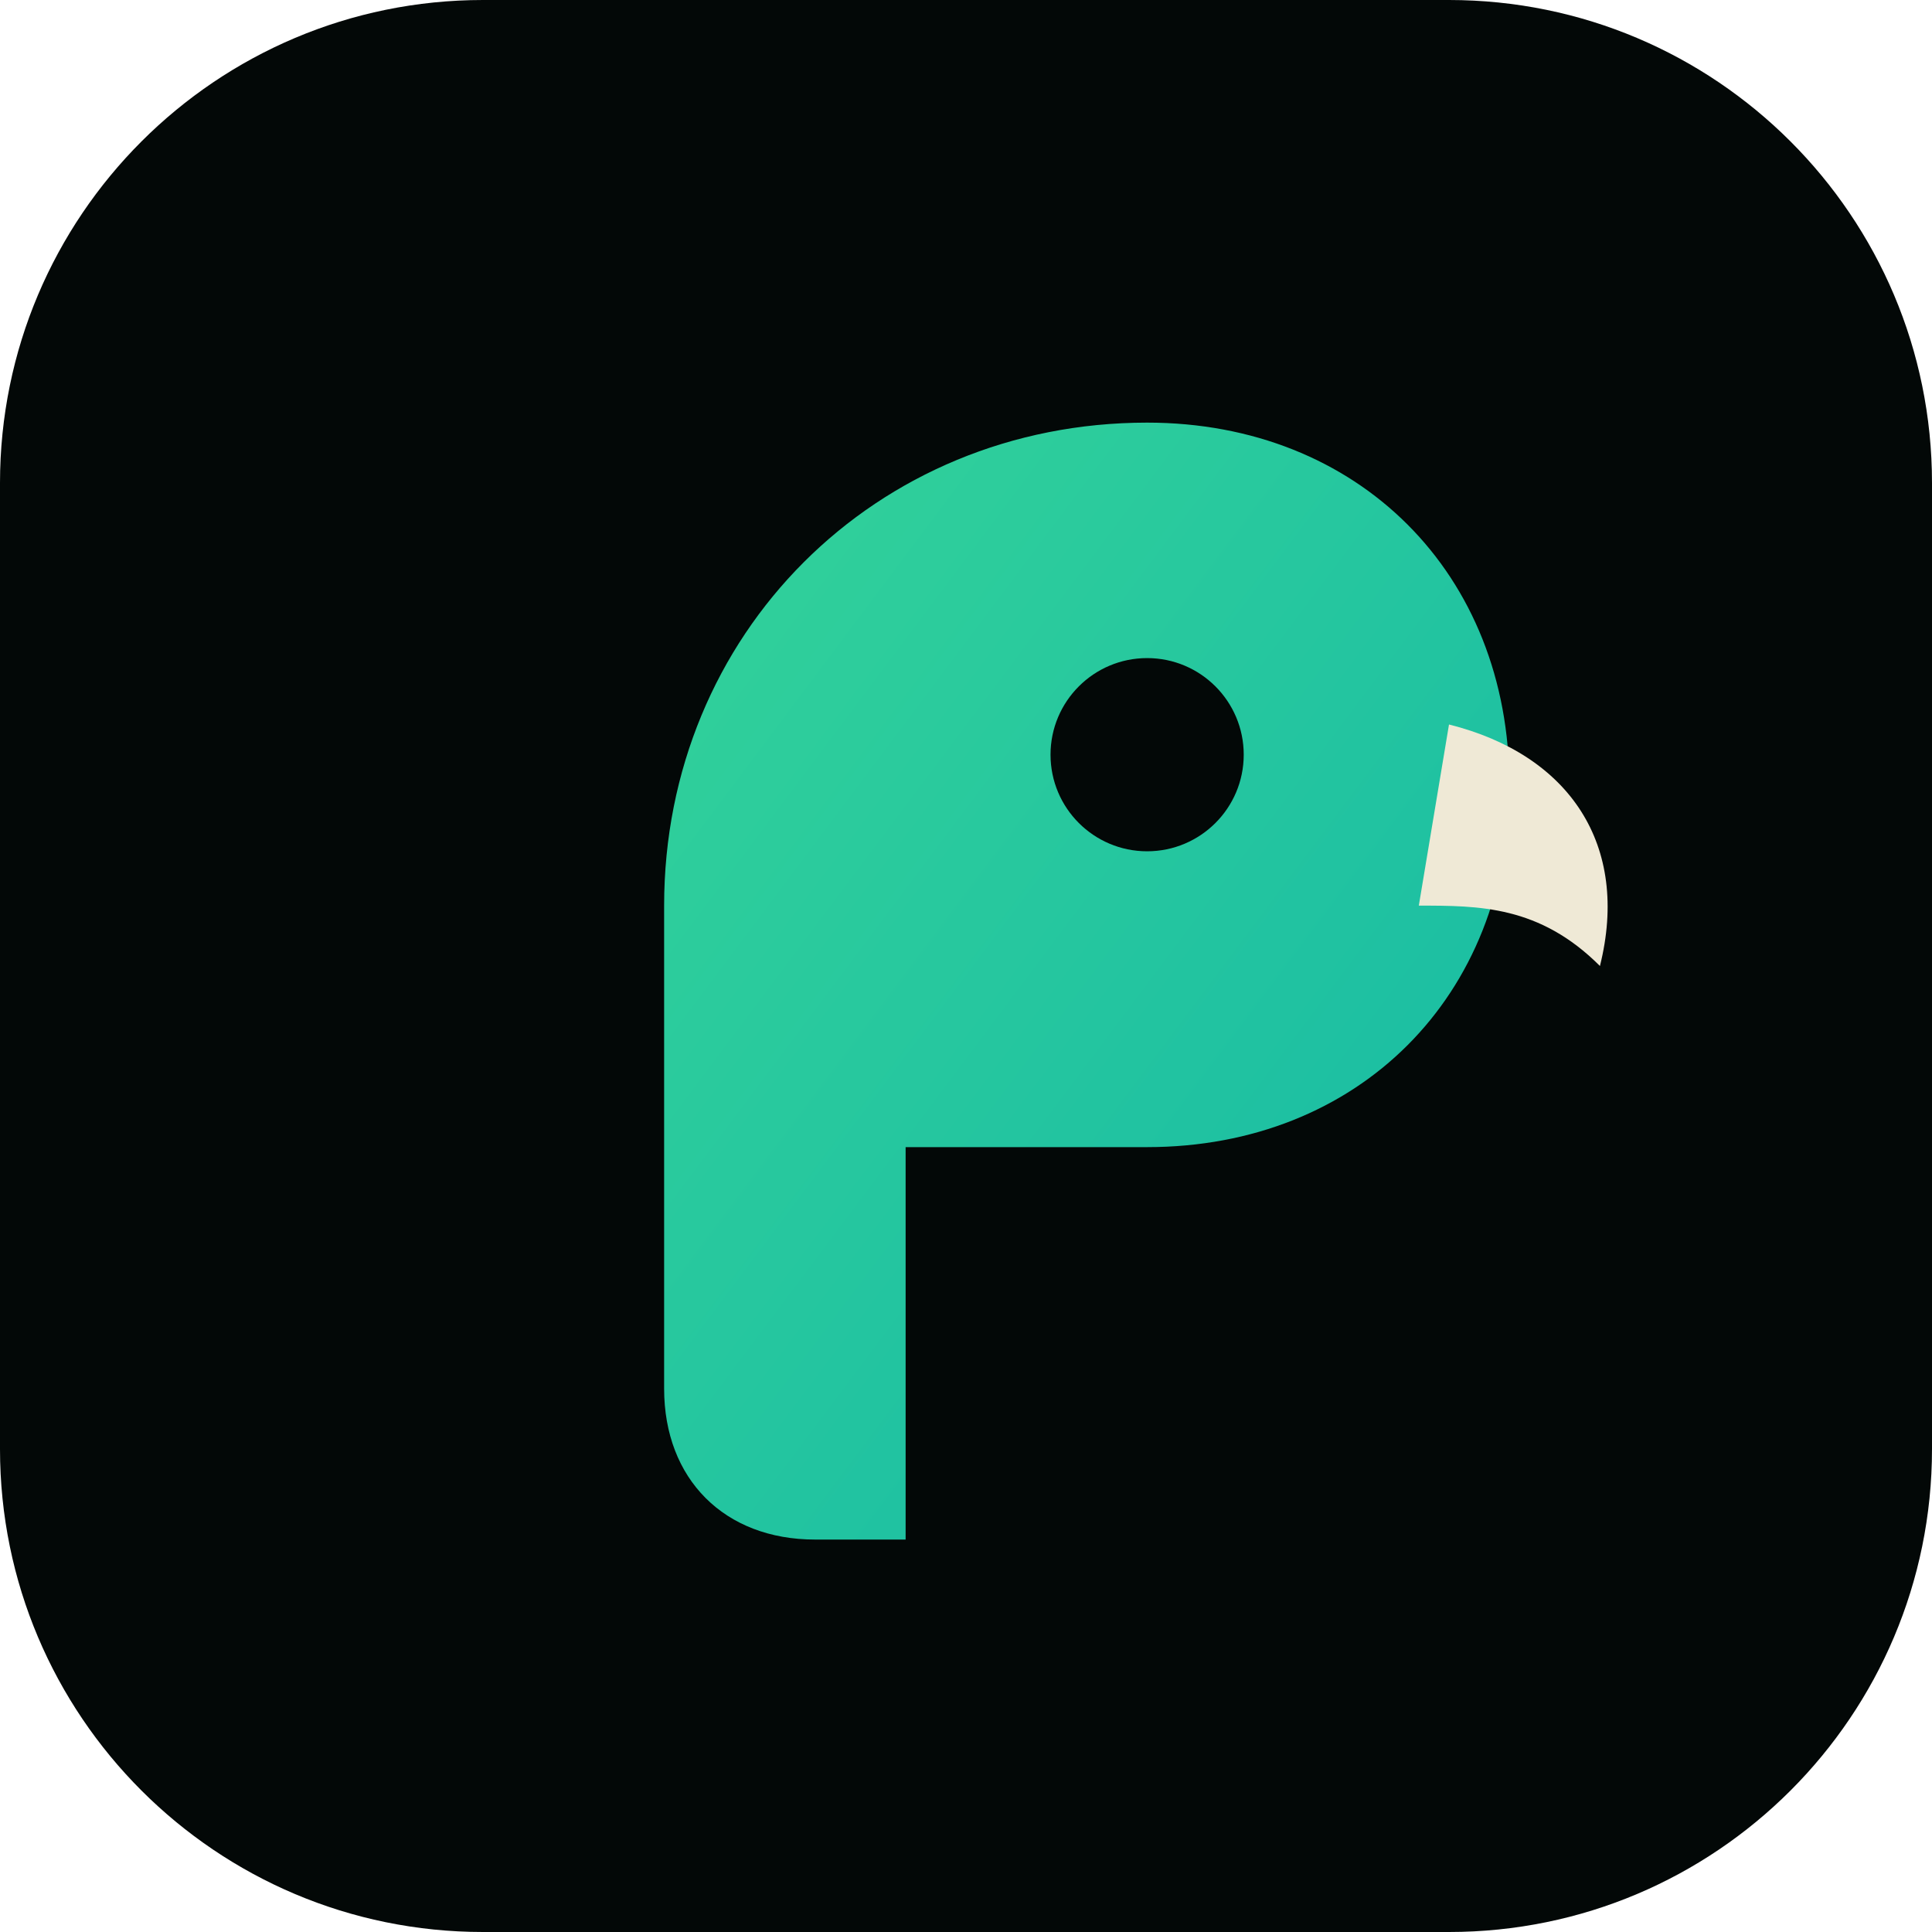
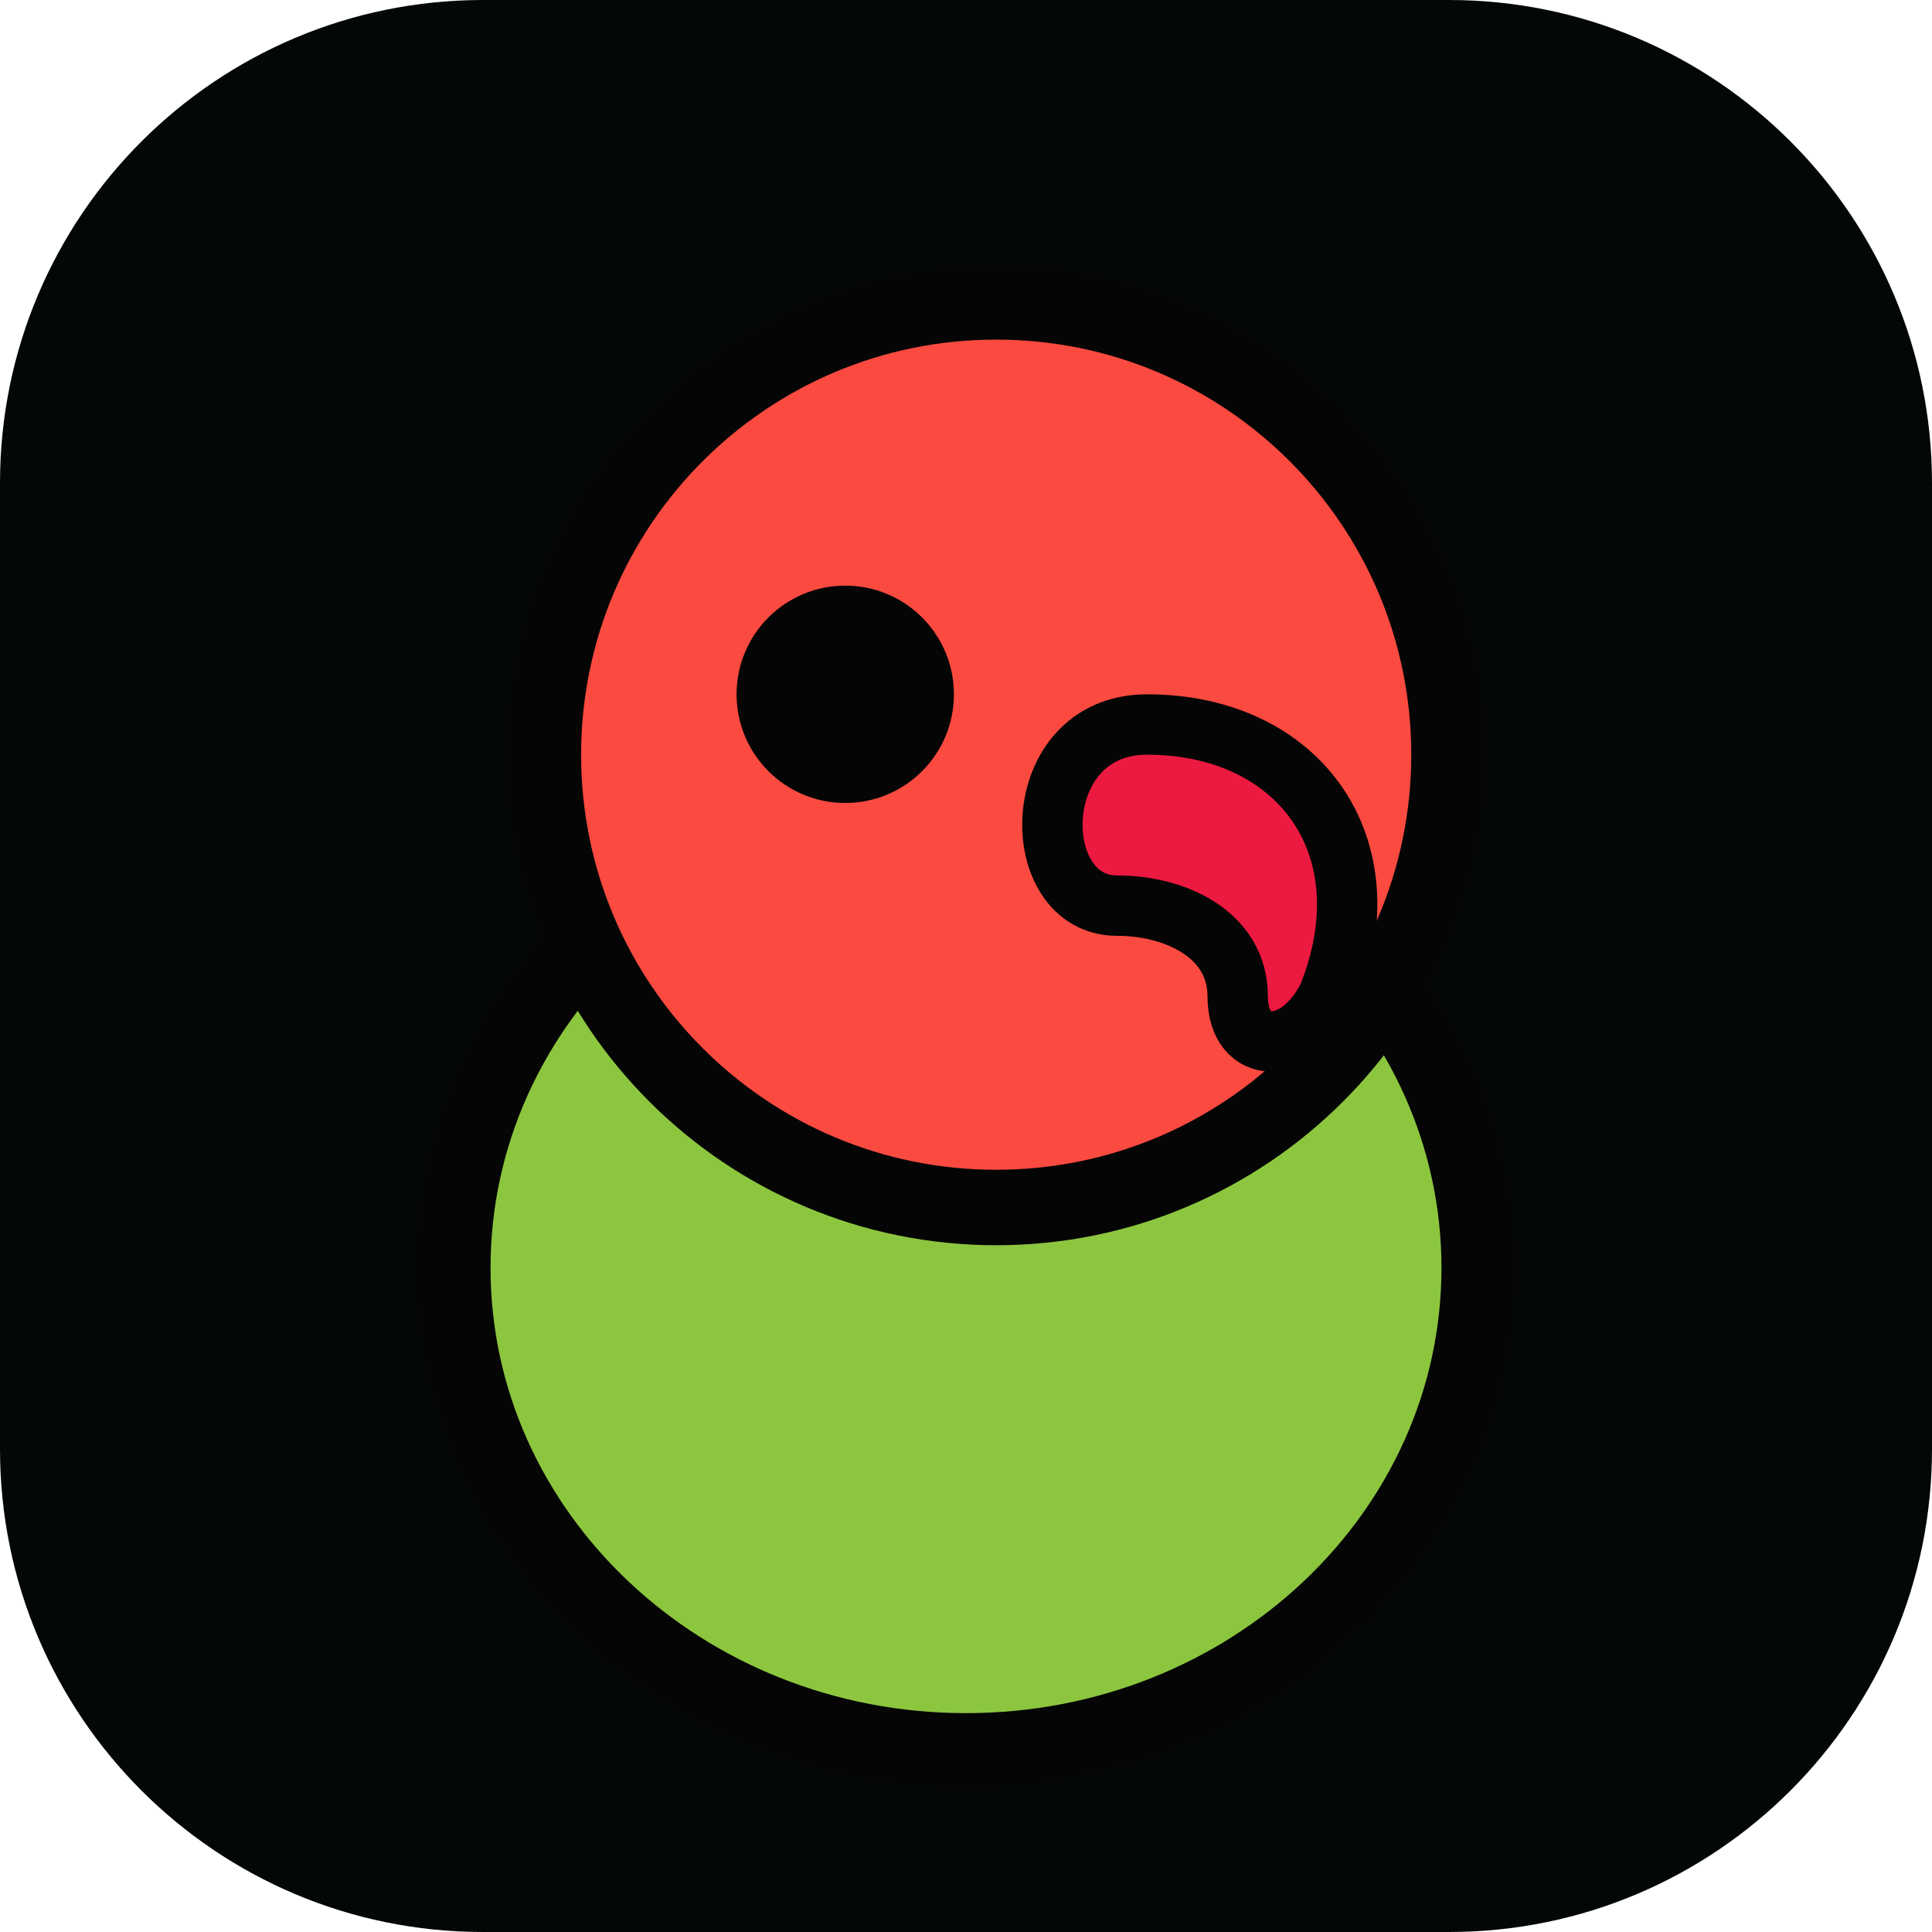
<svg xmlns="http://www.w3.org/2000/svg" viewBox="0 0 64 64">
-   <defs>
-     <linearGradient id="g" x1="0" y1="0" x2="1" y2="1">
-       <stop offset="0" stop-color="#34d399" />
-       <stop offset="1" stop-color="#14b8a6" />
-     </linearGradient>
-   </defs>
  <rect width="64" height="64" rx="16" fill="#030807" />
-   <path d="M38 14c-9 0-16 7-16 16v16c0 3 2 5 5 5h3V38h8c7 0 12-5 12-12s-5-12-12-12Z" fill="url(#g)" />
-   <circle cx="38" cy="25" r="3.2" fill="#030807" />
-   <path d="M48 24c4 1 6 4 5 8-2-2-4-2-6-2" fill="#efe9d6" />
+   <ellipse cx="32" cy="42" rx="17" ry="16" fill="#8cc63f" stroke="#050505" stroke-width="2.5" />
+   <circle cx="33" cy="25" r="15" fill="#fb4a40" stroke="#050505" stroke-width="2.5" />
+   <circle cx="28" cy="23" r="3.6" fill="#050505" />
+   <path d="M38 24c5 0 8 4 6 9-1 2-3 2-3 0 0-2-2-3-4-3-3 0-3-6 1-6Z" fill="#ec1940" stroke="#050505" stroke-width="2" />
</svg>
